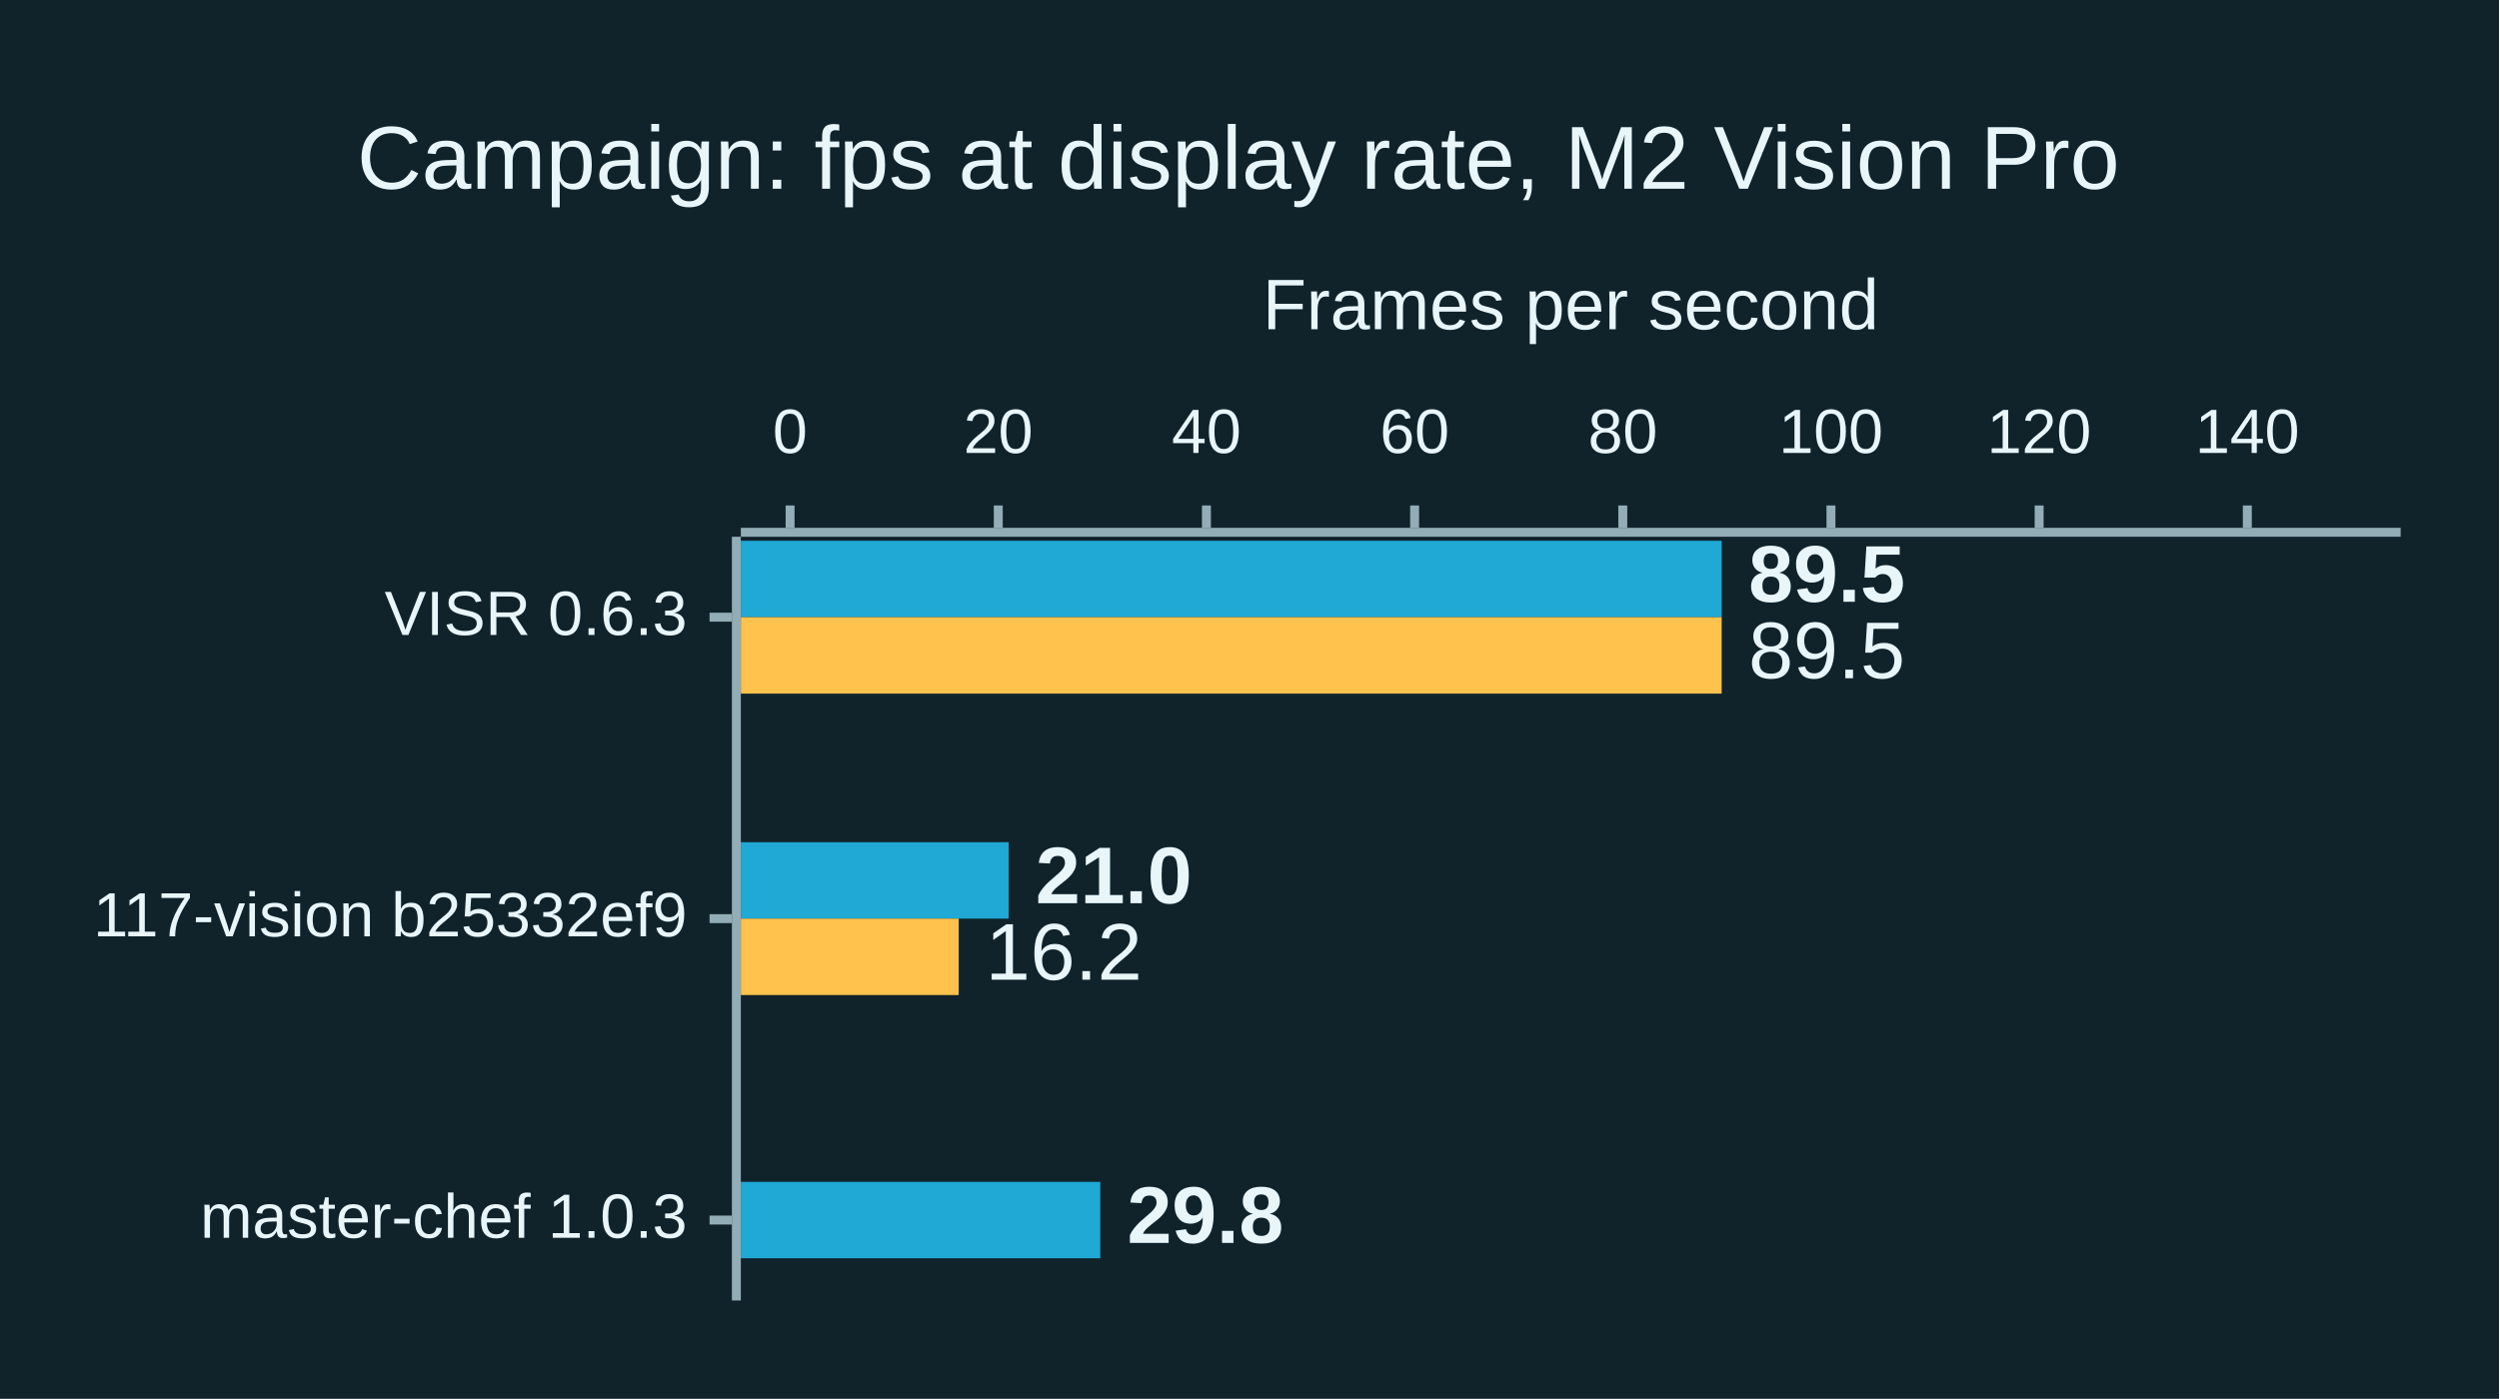
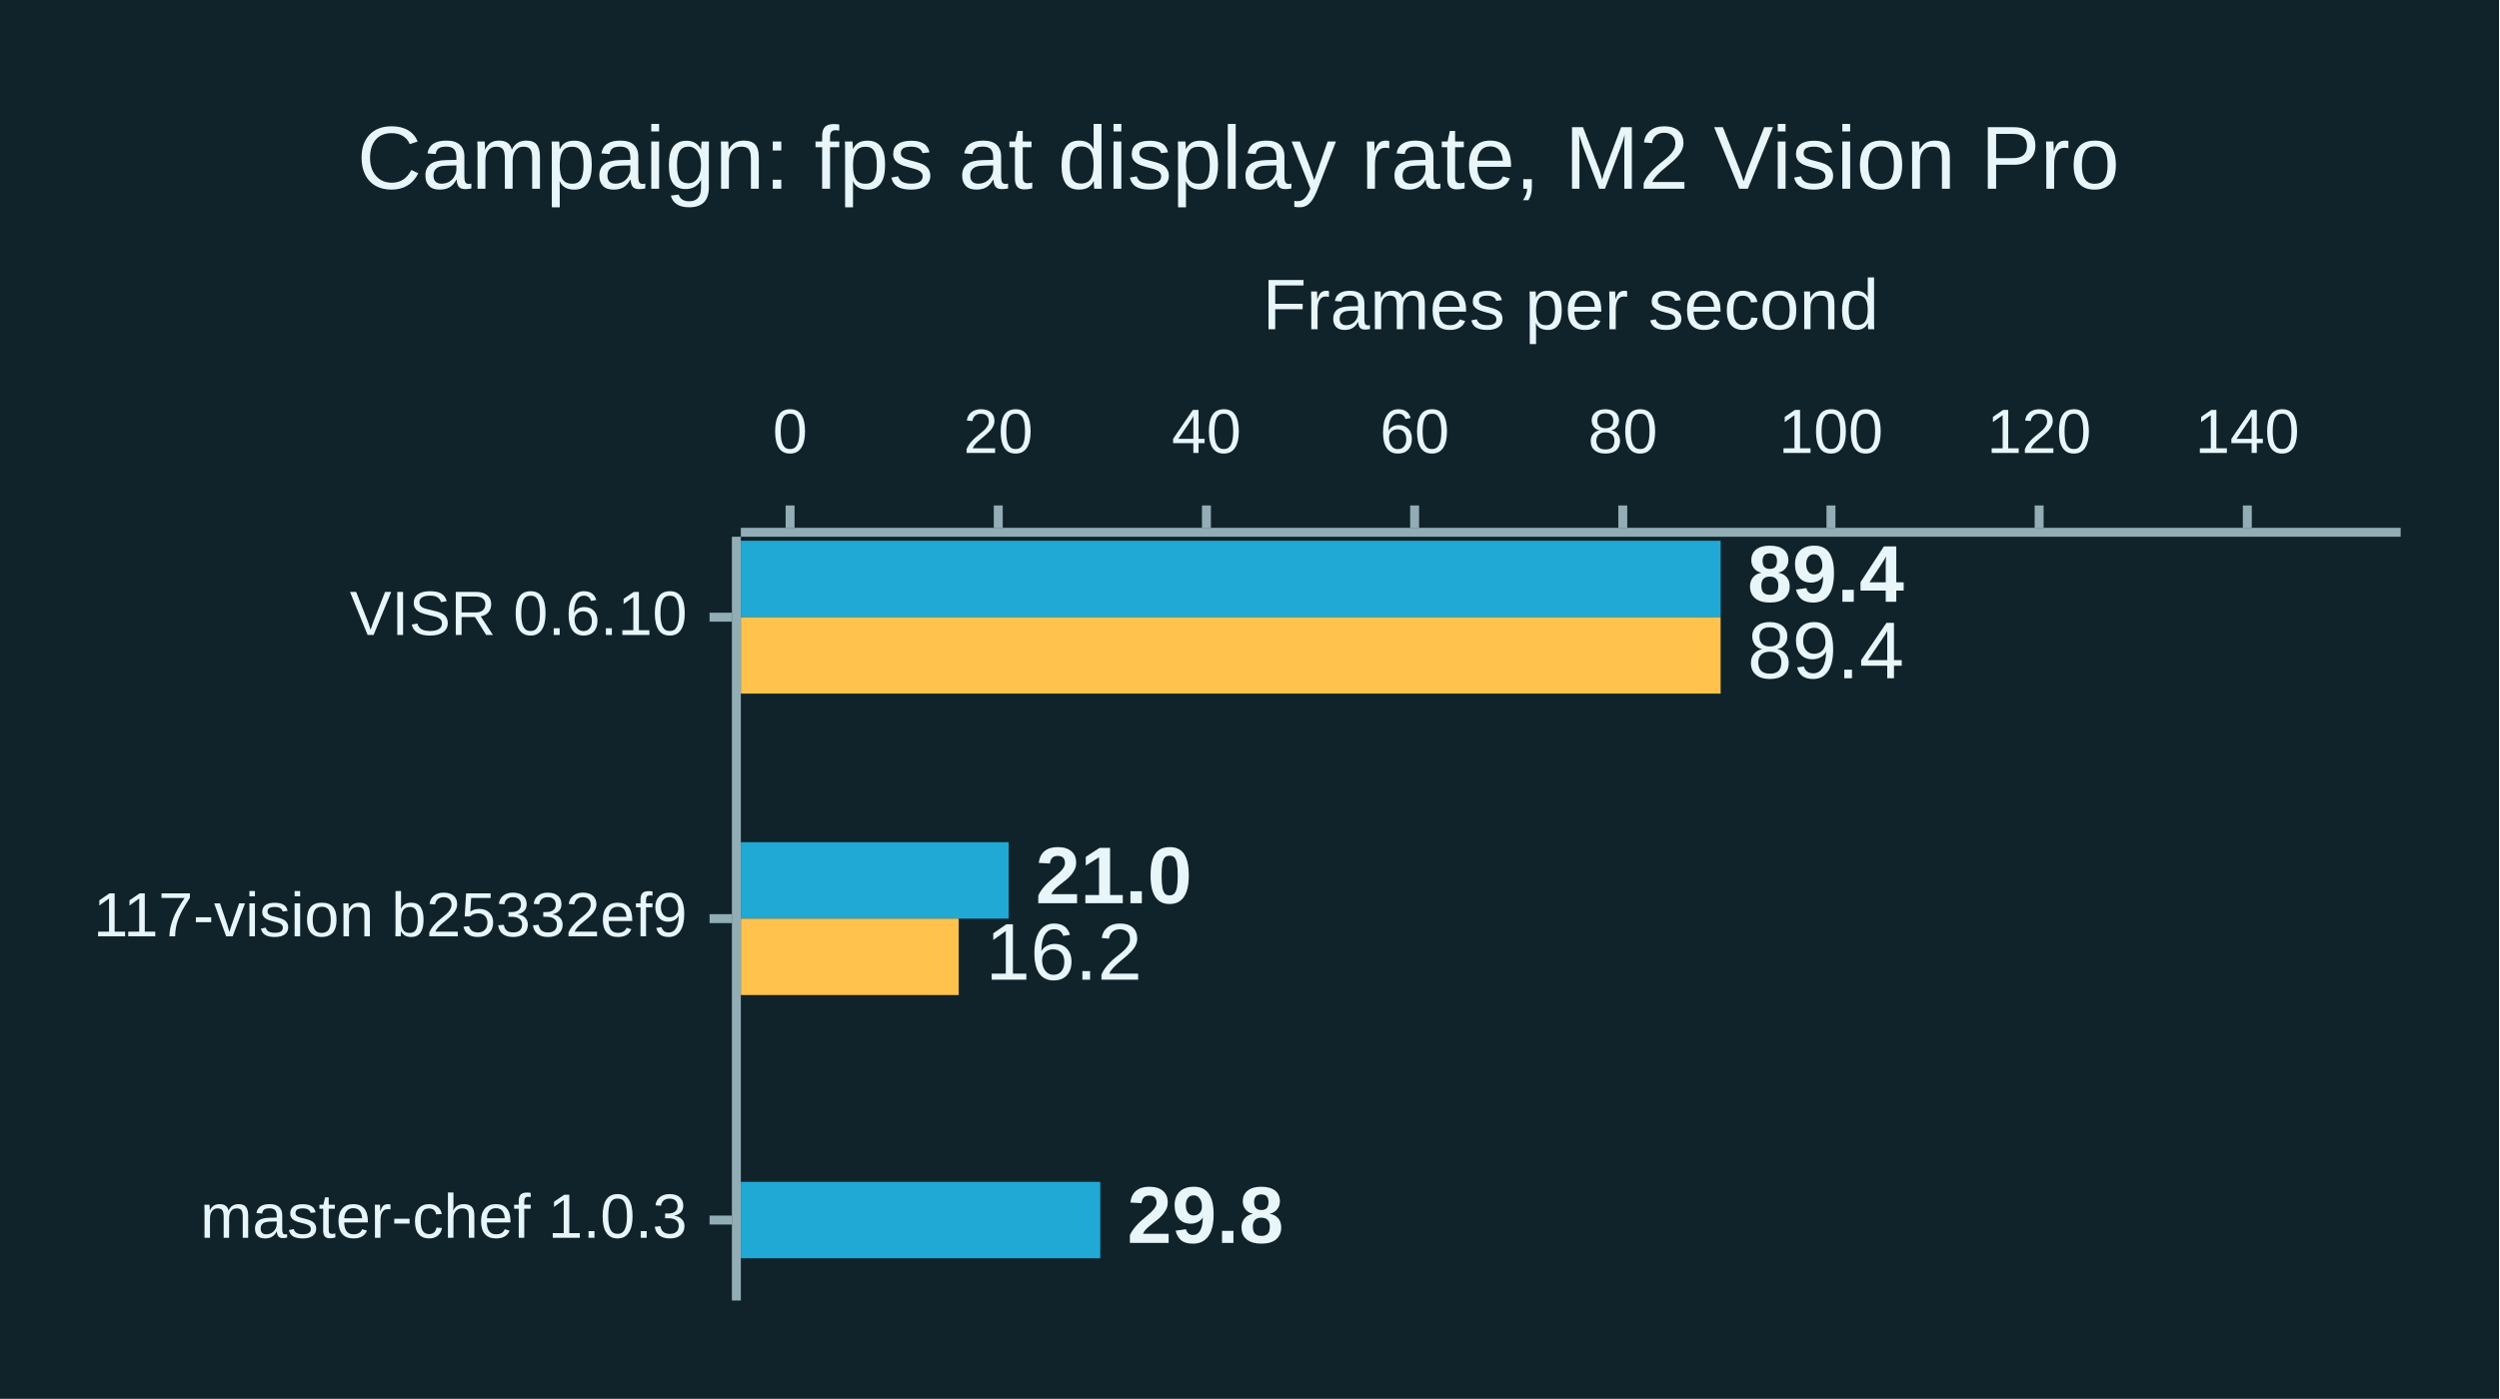
<svg xmlns="http://www.w3.org/2000/svg" color="#e8f6fa" id="static" width="100%" style="max-width: 559px;" viewBox="-17 -15 559 313" role="graphics-document document" aria-roledescription="xychart">
  <style>#static{font-family:"trebuchet ms",verdana,arial,sans-serif;font-size:16px;fill:#333;}@keyframes edge-animation-frame{from{stroke-dashoffset:0;}}@keyframes dash{to{stroke-dashoffset:0;}}#static .edge-animation-slow{stroke-dasharray:9,5!important;stroke-dashoffset:900;animation:dash 50s linear infinite;stroke-linecap:round;}#static .edge-animation-fast{stroke-dasharray:9,5!important;stroke-dashoffset:900;animation:dash 20s linear infinite;stroke-linecap:round;}#static .error-icon{fill:hsl(220.588, 100%, 98.333%);}#static .error-text{fill:rgb(8.5, 5.75, 0);stroke:rgb(8.5, 5.75, 0);}#static .edge-thickness-normal{stroke-width:1px;}#static .edge-thickness-thick{stroke-width:3.5px;}#static .edge-pattern-solid{stroke-dasharray:0;}#static .edge-thickness-invisible{stroke-width:0;fill:none;}#static .edge-pattern-dashed{stroke-dasharray:3;}#static .edge-pattern-dotted{stroke-dasharray:2;}#static .marker{fill:#0b0b0b;stroke:#0b0b0b;}#static .marker.cross{stroke:#0b0b0b;}#static svg{font-family:"trebuchet ms",verdana,arial,sans-serif;font-size:16px;}#static p{margin:0;}#static :root{--mermaid-font-family:"trebuchet ms",verdana,arial,sans-serif;}</style>
  <g />
  <g class="main">
    <rect width="559" height="313" class="background" fill="#10232b" x="-17" y="-15" />
    <g class="chart-title">
      <text x="0" y="0" fill="#e8f6fa" font-size="20" dominant-baseline="middle" text-anchor="middle" transform="translate(260, 21.55078) rotate(0)">Campaign: fps at display rate, M2 Vision Pro</text>
    </g>
    <g class="plot">
      <g class="bar-plot-0">
-         <rect x="148.719" y="106.002" width="219.401" height="17.1" fill="#1fa9d4" stroke="#1fa9d4" stroke-width="0" />
+         <rect x="148.719" y="106.002" width="219.169" height="17.1" fill="#1fa9d4" stroke="#1fa9d4" stroke-width="0" />
        <rect x="148.719" y="173.451" width="59.911" height="17.1" fill="#1fa9d4" stroke="#1fa9d4" stroke-width="0" />
        <rect x="148.719" y="249.45" width="80.4" height="17.1" fill="#1fa9d4" stroke="#1fa9d4" stroke-width="0" />
      </g>
      <g class="bar-plot-1">
-         <rect x="148.719" y="123.102" width="219.401" height="17.1" fill="#ffc24d" stroke="#ffc24d" stroke-width="0" />
+         <rect x="148.719" y="123.102" width="219.169" height="17.1" fill="#ffc24d" stroke="#ffc24d" stroke-width="0" />
        <rect x="148.719" y="190.551" width="48.735" height="17.1" fill="#ffc24d" stroke="#ffc24d" stroke-width="0" />
        <rect x="148.719" y="258" width="11.016" height="17.1" fill="#ffc24d" stroke="#ffc24d" stroke-width="0" display="none" />
      </g>
-       <text x="374.12" y="114.552" dominant-baseline="middle" fill="currentColor" font-size="18" font-weight="600" class="bar-value">89.5</text>
+       <text x="373.887" y="114.552" dominant-baseline="middle" fill="currentColor" font-size="18" font-weight="600" class="bar-value">89.4</text>
      <text x="214.629" y="182.001" dominant-baseline="middle" fill="currentColor" font-size="18" font-weight="600" class="bar-value">21.0</text>
      <text x="235.119" y="258" dominant-baseline="middle" fill="currentColor" font-size="18" font-weight="600" class="bar-value">29.8</text>
-       <text x="374.12" y="131.652" dominant-baseline="middle" fill="currentColor" font-size="18" font-weight="400" class="bar-value">89.5</text>
+       <text x="373.887" y="131.652" dominant-baseline="middle" fill="currentColor" font-size="18" font-weight="400" class="bar-value">89.4</text>
      <text x="203.453" y="199.101" dominant-baseline="middle" fill="currentColor" font-size="18" font-weight="400" class="bar-value">16.2</text>
    </g>
    <g class="left-axis">
      <g class="axisl-line">
        <path d="M 147.719,105.102 L 147.719,276" fill="none" stroke="#93adb6" stroke-width="2" />
      </g>
      <g class="label">
-         <text x="0" y="0" fill="#e8f6fa" font-size="14" dominant-baseline="middle" text-anchor="end" transform="translate(136.7188, 123.1016) rotate(0)">VISR 0.6.3</text>
+         <text x="0" y="0" fill="#e8f6fa" font-size="14" dominant-baseline="middle" text-anchor="end" transform="translate(136.7188, 123.1016) rotate(0)">VISR 0.6.10</text>
        <text x="0" y="0" fill="#e8f6fa" font-size="14" dominant-baseline="middle" text-anchor="end" transform="translate(136.7188, 190.5508) rotate(0)">117-vision b25332ef9</text>
        <text x="0" y="0" fill="#e8f6fa" font-size="14" dominant-baseline="middle" text-anchor="end" transform="translate(136.7188, 258) rotate(0)">master-chef 1.0.3</text>
      </g>
      <g class="ticks">
        <path d="M 146.719,123.102 L 141.719,123.102" fill="none" stroke="#93adb6" stroke-width="2" />
        <path d="M 146.719,190.551 L 141.719,190.551" fill="none" stroke="#93adb6" stroke-width="2" />
        <path d="M 146.719,258 L 141.719,258" fill="none" stroke="#93adb6" stroke-width="2" />
      </g>
    </g>
    <g class="top-axis">
      <g class="axis-line">
        <path d="M 148.719,104.102 L 520,104.102" fill="none" stroke="#93adb6" stroke-width="2" />
      </g>
      <g class="label">
        <text x="0" y="0" fill="#e8f6fa" font-size="14" dominant-baseline="text-before-edge" text-anchor="middle" transform="translate(159.7344, 77.10156) rotate(0)">0</text>
        <text x="0" y="0" fill="#e8f6fa" font-size="14" dominant-baseline="text-before-edge" text-anchor="middle" transform="translate(206.301, 77.10156) rotate(0)">20</text>
        <text x="0" y="0" fill="#e8f6fa" font-size="14" dominant-baseline="text-before-edge" text-anchor="middle" transform="translate(252.8677, 77.10156) rotate(0)">40</text>
        <text x="0" y="0" fill="#e8f6fa" font-size="14" dominant-baseline="text-before-edge" text-anchor="middle" transform="translate(299.4344, 77.10156) rotate(0)">60</text>
        <text x="0" y="0" fill="#e8f6fa" font-size="14" dominant-baseline="text-before-edge" text-anchor="middle" transform="translate(346.001, 77.10156) rotate(0)">80</text>
        <text x="0" y="0" fill="#e8f6fa" font-size="14" dominant-baseline="text-before-edge" text-anchor="middle" transform="translate(392.5677, 77.10156) rotate(0)">100</text>
        <text x="0" y="0" fill="#e8f6fa" font-size="14" dominant-baseline="text-before-edge" text-anchor="middle" transform="translate(439.1344, 77.10156) rotate(0)">120</text>
        <text x="0" y="0" fill="#e8f6fa" font-size="14" dominant-baseline="text-before-edge" text-anchor="middle" transform="translate(485.701, 77.10156) rotate(0)">140</text>
      </g>
      <g class="ticks">
        <path d="M 159.734,103.102 L 159.734,98.102" fill="none" stroke="#93adb6" stroke-width="2" />
        <path d="M 206.301,103.102 L 206.301,98.102" fill="none" stroke="#93adb6" stroke-width="2" />
        <path d="M 252.868,103.102 L 252.868,98.102" fill="none" stroke="#93adb6" stroke-width="2" />
        <path d="M 299.434,103.102 L 299.434,98.102" fill="none" stroke="#93adb6" stroke-width="2" />
        <path d="M 346.001,103.102 L 346.001,98.102" fill="none" stroke="#93adb6" stroke-width="2" />
        <path d="M 392.568,103.102 L 392.568,98.102" fill="none" stroke="#93adb6" stroke-width="2" />
        <path d="M 439.134,103.102 L 439.134,98.102" fill="none" stroke="#93adb6" stroke-width="2" />
        <path d="M 485.701,103.102 L 485.701,98.102" fill="none" stroke="#93adb6" stroke-width="2" />
      </g>
      <g class="title">
        <text x="0" y="0" fill="#e8f6fa" font-size="16" dominant-baseline="text-before-edge" text-anchor="middle" transform="translate(334.3594, 48.10156) rotate(0)">Frames per second</text>
      </g>
    </g>
  </g>
  <g class="mermaid-tmp-group" />
</svg>
